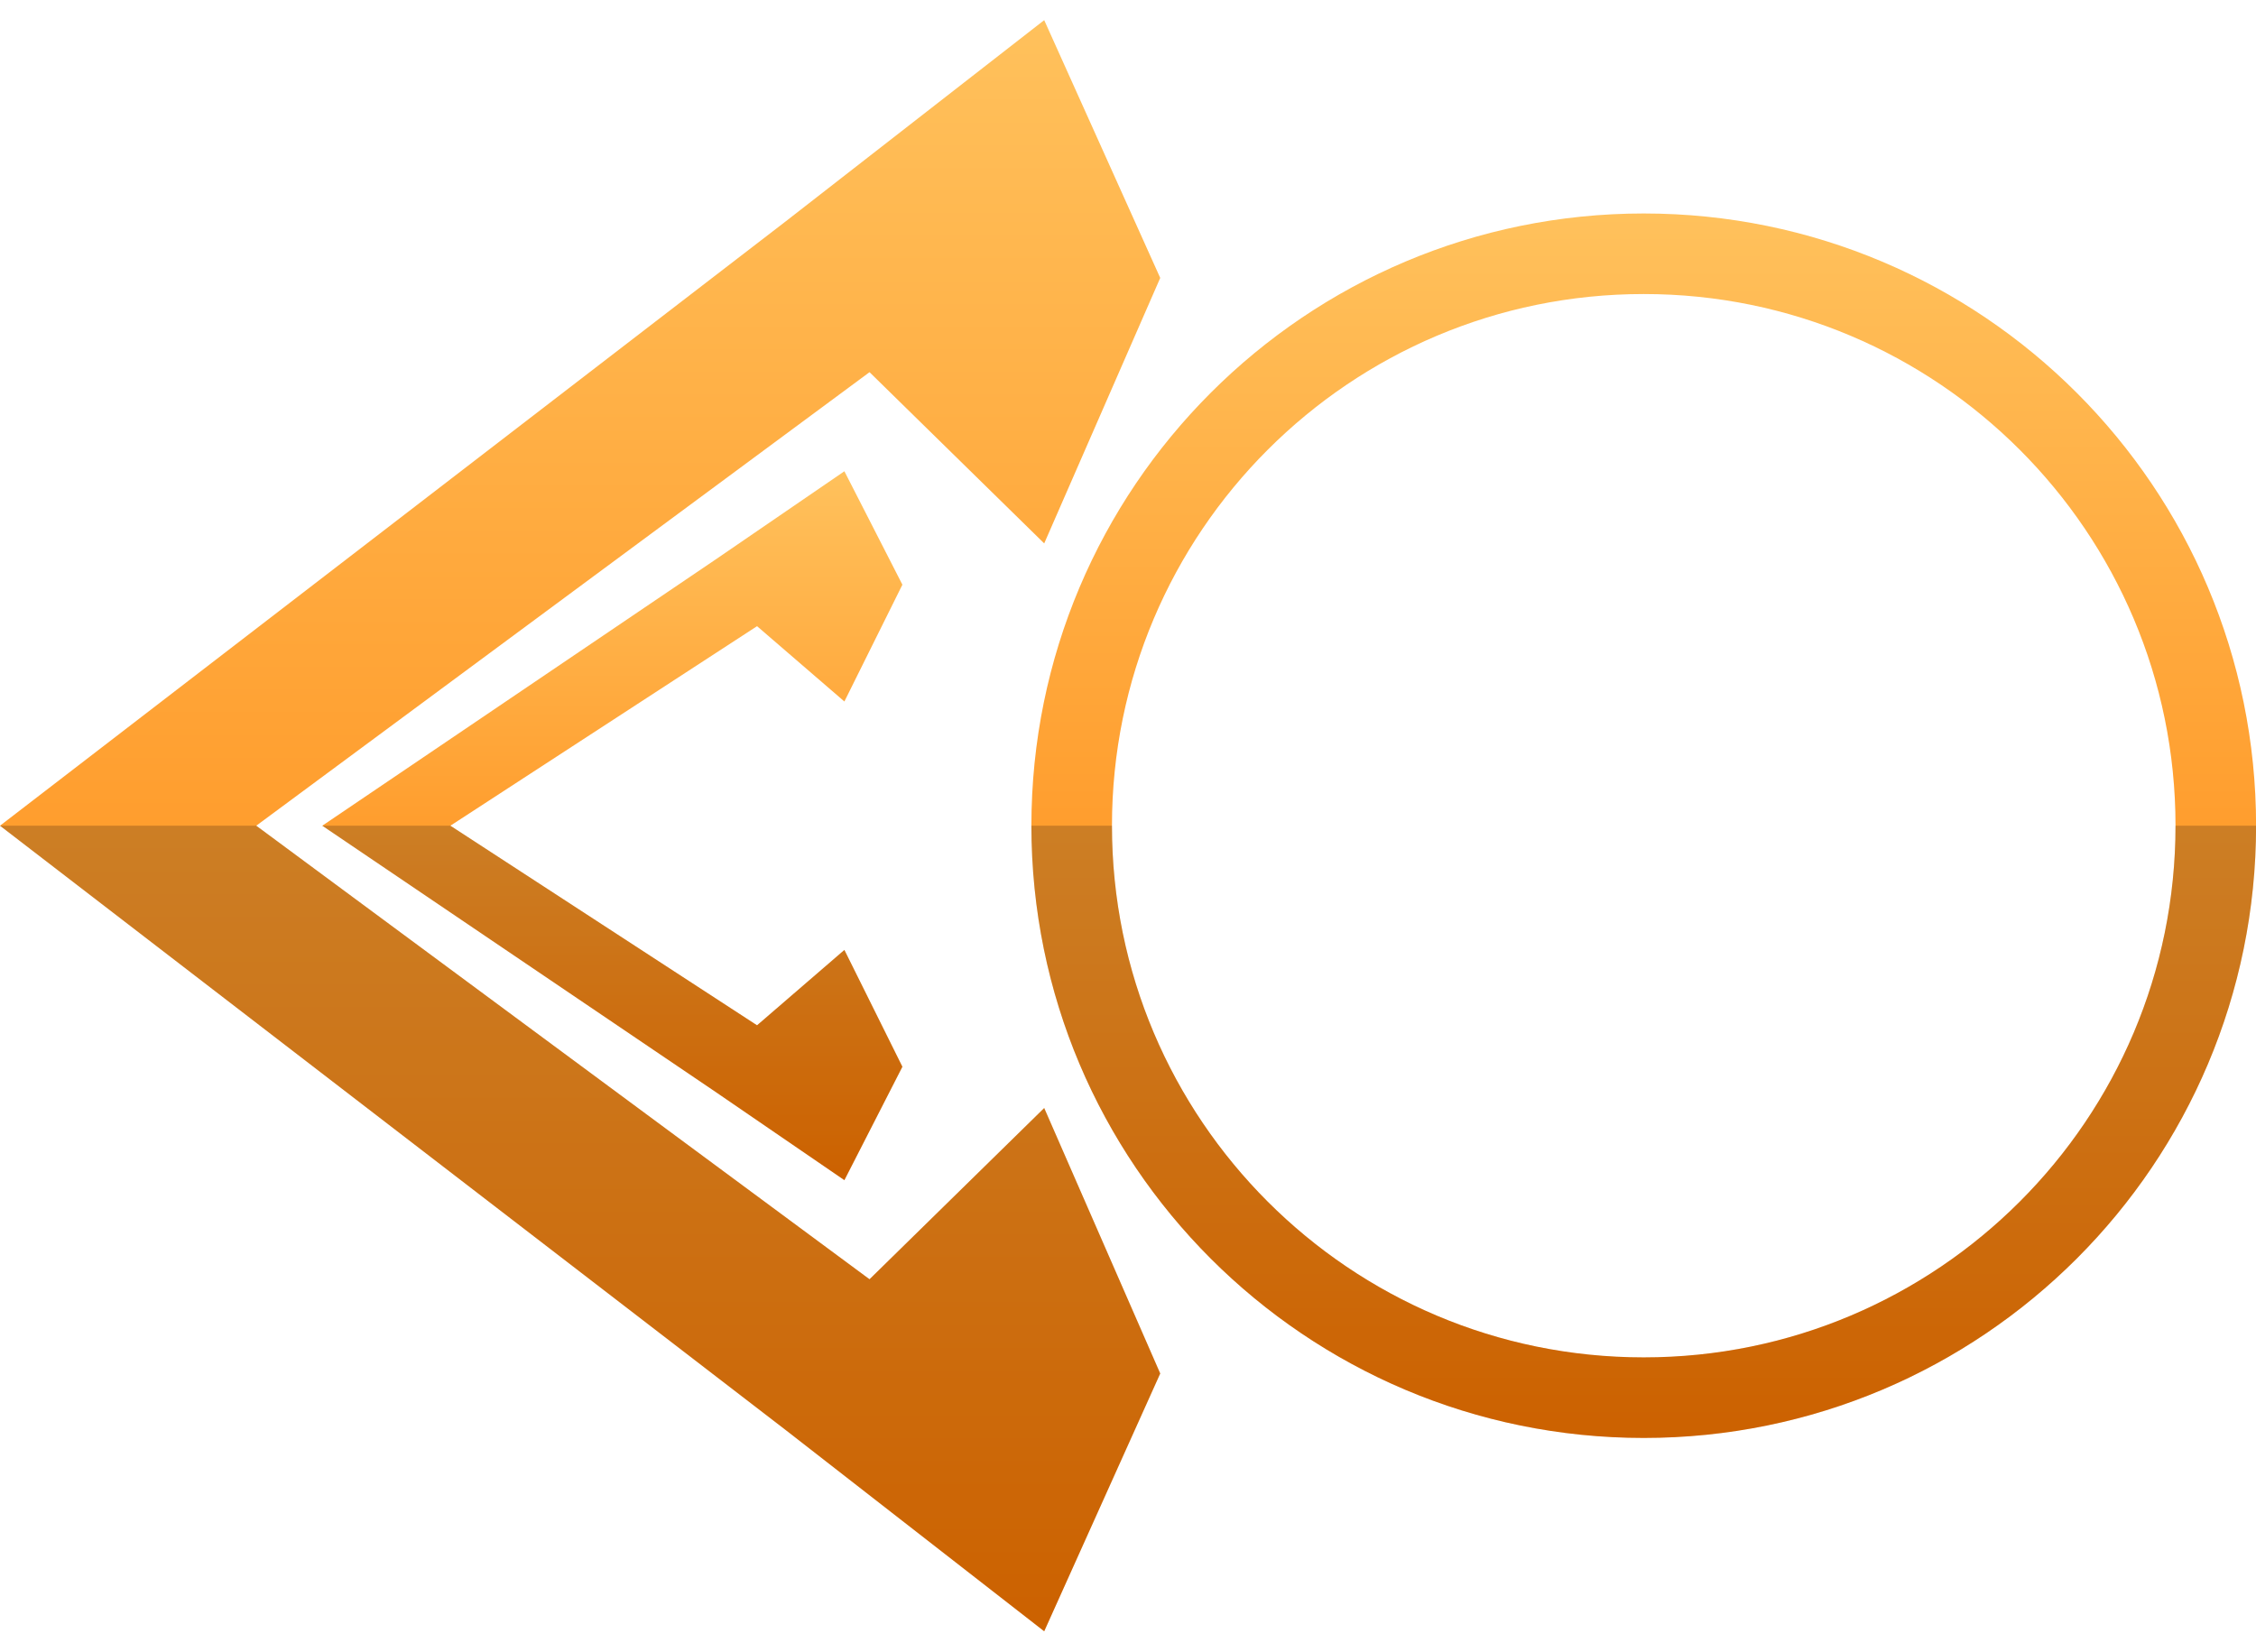
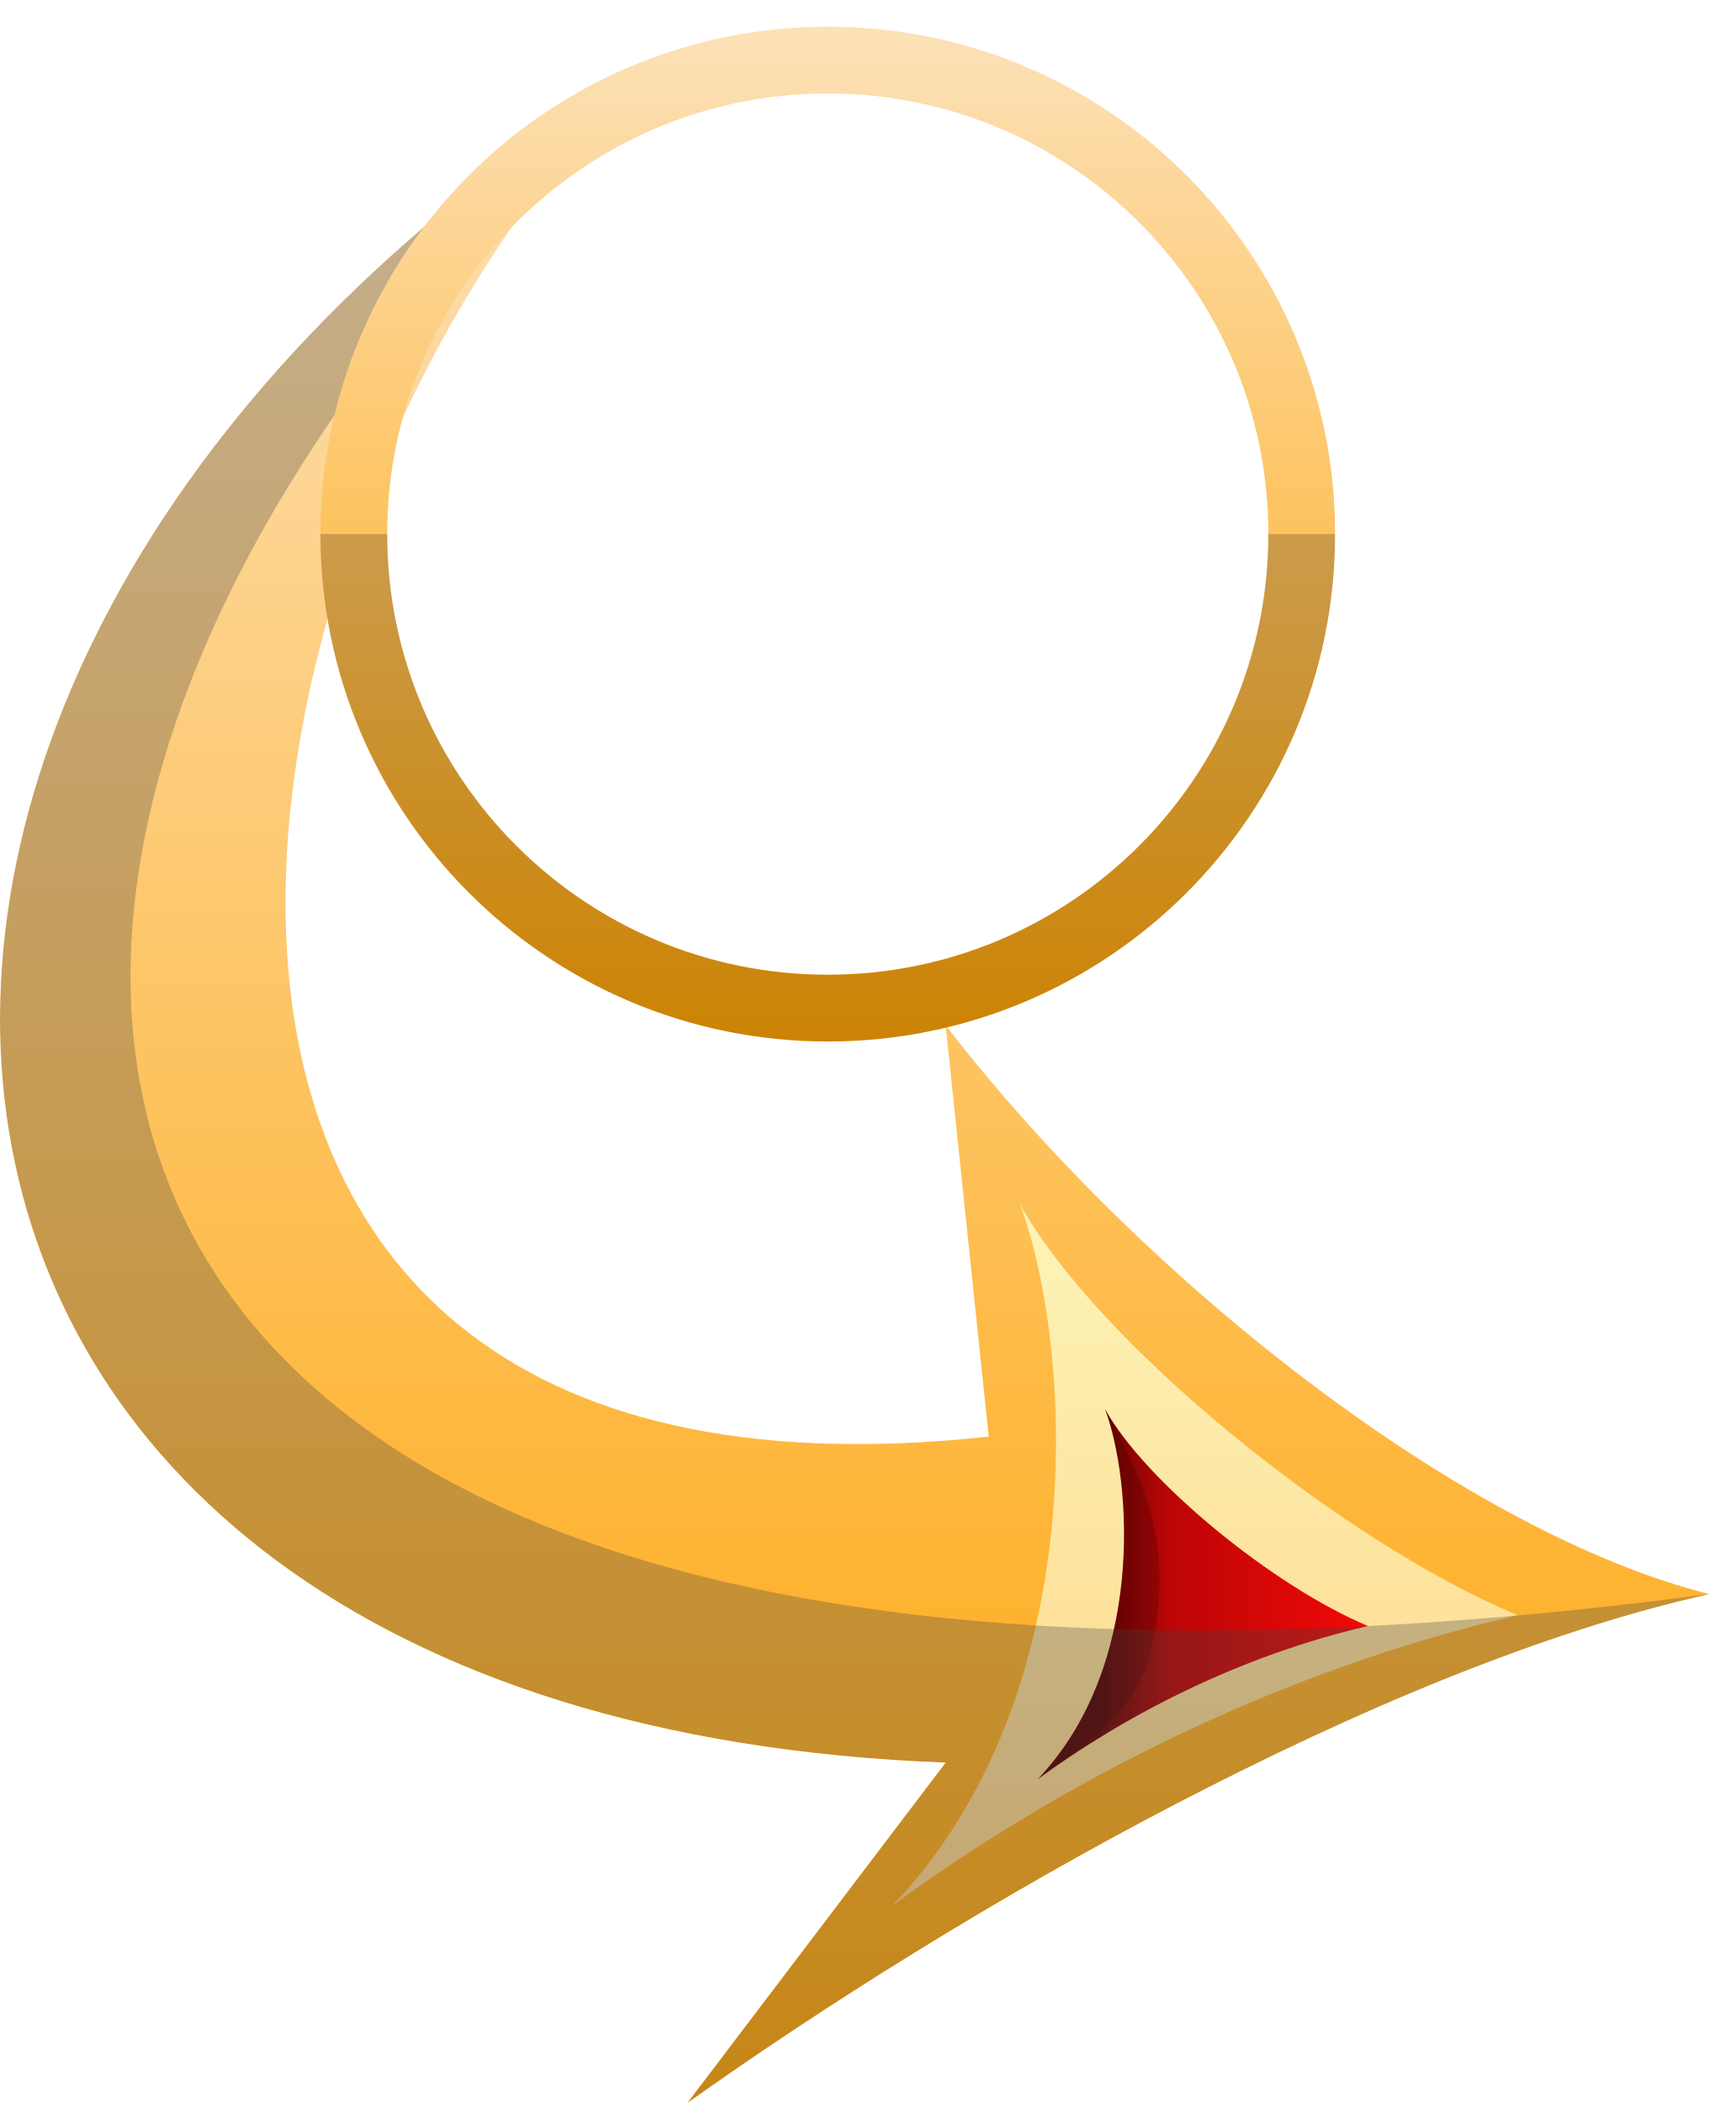
- <svg xmlns="http://www.w3.org/2000/svg" width="56" height="41" viewBox="0 0 56 41" fill="none">
-   <path fill-rule="evenodd" clip-rule="evenodd" d="M19.51 5.491L25.92 0.5L28.8 6.9L25.92 13.491L21.584 9.24L6.361 20.5L21.584 31.76L25.92 27.509L28.8 34.1L25.92 40.5L19.51 35.509L0 20.5L19.51 5.491Z" fill="url(#paint0_linear_171_169)" />
-   <path fill-rule="evenodd" clip-rule="evenodd" d="M17.755 13.896L20.96 11.7L22.4 14.516L20.96 17.416L18.792 15.546L11.18 20.5L18.792 25.455L20.96 23.584L22.4 26.484L20.96 29.3L17.755 27.104L8 20.5L17.755 13.896Z" fill="url(#paint1_linear_171_169)" />
-   <circle cx="40.802" cy="20.5" r="14.2" stroke="url(#paint2_linear_171_169)" stroke-width="2" />
-   <mask id="mask0_171_169" style="mask-type:alpha" maskUnits="userSpaceOnUse" x="0" y="0" width="57" height="41">
-     <path fill-rule="evenodd" clip-rule="evenodd" d="M19.51 5.491L25.92 0.5L28.8 6.9L25.92 13.491L21.584 9.24L6.361 20.5L21.584 31.76L25.92 27.509L28.8 34.1L25.92 40.5L19.51 35.509L0 20.5L19.51 5.491Z" fill="#EAD4B0" />
-     <path fill-rule="evenodd" clip-rule="evenodd" d="M17.755 13.896L20.96 11.7L22.4 14.516L20.96 17.416L18.792 15.546L11.18 20.5L18.792 25.455L20.96 23.584L22.4 26.484L20.96 29.3L17.755 27.104L8 20.5L17.755 13.896Z" fill="#EAD4B0" />
-     <circle cx="40.802" cy="20.5" r="14.2" stroke="#EAD4B0" stroke-width="2" />
+ <svg xmlns="http://www.w3.org/2000/svg" width="52" height="63" viewBox="0 0 52 63" fill="none">
+   <path d="M19.463 1.919C6.377 14.374 0.166 46.227 29.624 43.038L28.332 30.716C34.413 38.588 44.039 45.961 51.214 47.755C41.349 49.947 28.688 57.233 20.593 63L28.332 52.803C-6.411 51.508 -9.001 19.323 19.463 1.919Z" fill="url(#paint0_linear_994_160)" />
+   <path d="M45.47 48.386C40.172 46.178 32.815 40.182 30.557 36.063C32.118 40.248 32.815 50.711 26.737 57.088C31.727 53.433 38.196 50.08 45.47 48.386Z" fill="url(#paint1_linear_994_160)" />
+   <path d="M40.986 48.71C38.187 47.545 34.3 44.381 33.106 42.208C33.931 44.416 34.3 49.937 31.088 53.302C33.725 51.373 37.143 49.604 40.986 48.71Z" fill="url(#paint2_linear_994_160)" />
+   <mask id="mask0_994_160" style="mask-type:alpha" maskUnits="userSpaceOnUse" x="31" y="42" width="10" height="12">
+     <path d="M40.986 48.71C38.187 47.545 34.3 44.381 33.106 42.208C33.931 44.416 34.3 49.937 31.088 53.302C33.725 51.373 37.143 49.604 40.986 48.71Z" fill="url(#paint3_linear_994_160)" />
  </mask>
-   <g mask="url(#mask0_171_169)">
-     <rect y="20.5" width="57.6" height="20" fill="black" fill-opacity="0.2" />
+   <g mask="url(#mask0_994_160)">
+     <path d="M34.676 48.386C34.974 46.028 34.3 44.381 33.107 42.208C33.931 44.416 34.3 49.937 31.088 53.302C33.725 51.373 34.377 50.744 34.676 48.386Z" fill="black" fill-opacity="0.17" />
+   </g>
+   <mask id="mask1_994_160" style="mask-type:alpha" maskUnits="userSpaceOnUse" x="-1" y="1" width="53" height="62">
+     <path d="M19.463 1.919C6.377 14.374 0.166 46.227 29.624 43.038L28.331 30.716C34.412 38.588 44.039 45.961 51.213 47.755C41.349 49.947 28.687 57.233 20.593 63L28.331 52.803C-6.411 51.508 -9.001 19.323 19.463 1.919Z" fill="url(#paint4_linear_994_160)" />
+   </mask>
+   <g mask="url(#mask1_994_160)">
+     <path d="M19.463 1.919C-5.68 24.272 -3.853 55.029 51.214 47.755C42.115 50.346 33.114 54.265 20.593 63L28.332 52.803C-6.411 51.508 -9.001 19.323 19.463 1.919Z" fill="#404040" fill-opacity="0.3" />
+   </g>
+   <circle cx="24.801" cy="16" r="14.2" stroke="url(#paint5_linear_994_160)" stroke-width="2" />
+   <mask id="mask2_994_160" style="mask-type:alpha" maskUnits="userSpaceOnUse" x="9" y="0" width="32" height="32">
+     <circle cx="24.801" cy="16" r="14.2" stroke="#EAD4B0" stroke-width="2" />
+   </mask>
+   <g mask="url(#mask2_994_160)">
+     <rect x="9" y="16" width="31" height="16" fill="black" fill-opacity="0.2" />
  </g>
  <defs>
-     <linearGradient id="paint0_linear_171_169" x1="14.4" y1="0.5" x2="14.4" y2="40.5" gradientUnits="userSpaceOnUse">
-       <stop stop-color="#FFC15C" />
-       <stop offset="1" stop-color="#FF7A00" />
+     <linearGradient id="paint0_linear_994_160" x1="25.607" y1="1.919" x2="25.607" y2="63" gradientUnits="userSpaceOnUse">
+       <stop stop-color="#FCE1B8" />
+       <stop offset="1" stop-color="#FFA405" />
    </linearGradient>
-     <linearGradient id="paint1_linear_171_169" x1="15.2" y1="11.7" x2="15.2" y2="29.3" gradientUnits="userSpaceOnUse">
-       <stop stop-color="#FFC15C" />
-       <stop offset="1" stop-color="#FF7A00" />
+     <linearGradient id="paint1_linear_994_160" x1="36.104" y1="36.063" x2="36.104" y2="57.088" gradientUnits="userSpaceOnUse">
+       <stop stop-color="#FCF5B8" />
+       <stop offset="1" stop-color="#FFD488" />
    </linearGradient>
-     <linearGradient id="paint2_linear_171_169" x1="40.802" y1="5.3" x2="40.802" y2="35.7" gradientUnits="userSpaceOnUse">
-       <stop stop-color="#FFC15C" />
-       <stop offset="1" stop-color="#FF7A00" />
+     <linearGradient id="paint2_linear_994_160" x1="40.986" y1="47.755" x2="31.088" y2="47.755" gradientUnits="userSpaceOnUse">
+       <stop stop-color="#F20808" />
+       <stop offset="0.6" stop-color="#BC0606" />
+       <stop offset="0.815" stop-color="#670303" />
+     </linearGradient>
+     <linearGradient id="paint3_linear_994_160" x1="40.986" y1="47.755" x2="31.088" y2="47.755" gradientUnits="userSpaceOnUse">
+       <stop stop-color="#F20808" />
+       <stop offset="0.6" stop-color="#BC0606" />
+       <stop offset="0.815" stop-color="#670303" />
+     </linearGradient>
+     <linearGradient id="paint4_linear_994_160" x1="25.607" y1="1.919" x2="25.607" y2="63" gradientUnits="userSpaceOnUse">
+       <stop stop-color="#FCE1B8" />
+       <stop offset="1" stop-color="#FFA405" />
+     </linearGradient>
+     <linearGradient id="paint5_linear_994_160" x1="24.801" y1="0.8" x2="24.801" y2="31.2" gradientUnits="userSpaceOnUse">
+       <stop stop-color="#FCE1B8" />
+       <stop offset="1" stop-color="#FFA405" />
    </linearGradient>
  </defs>
</svg>
